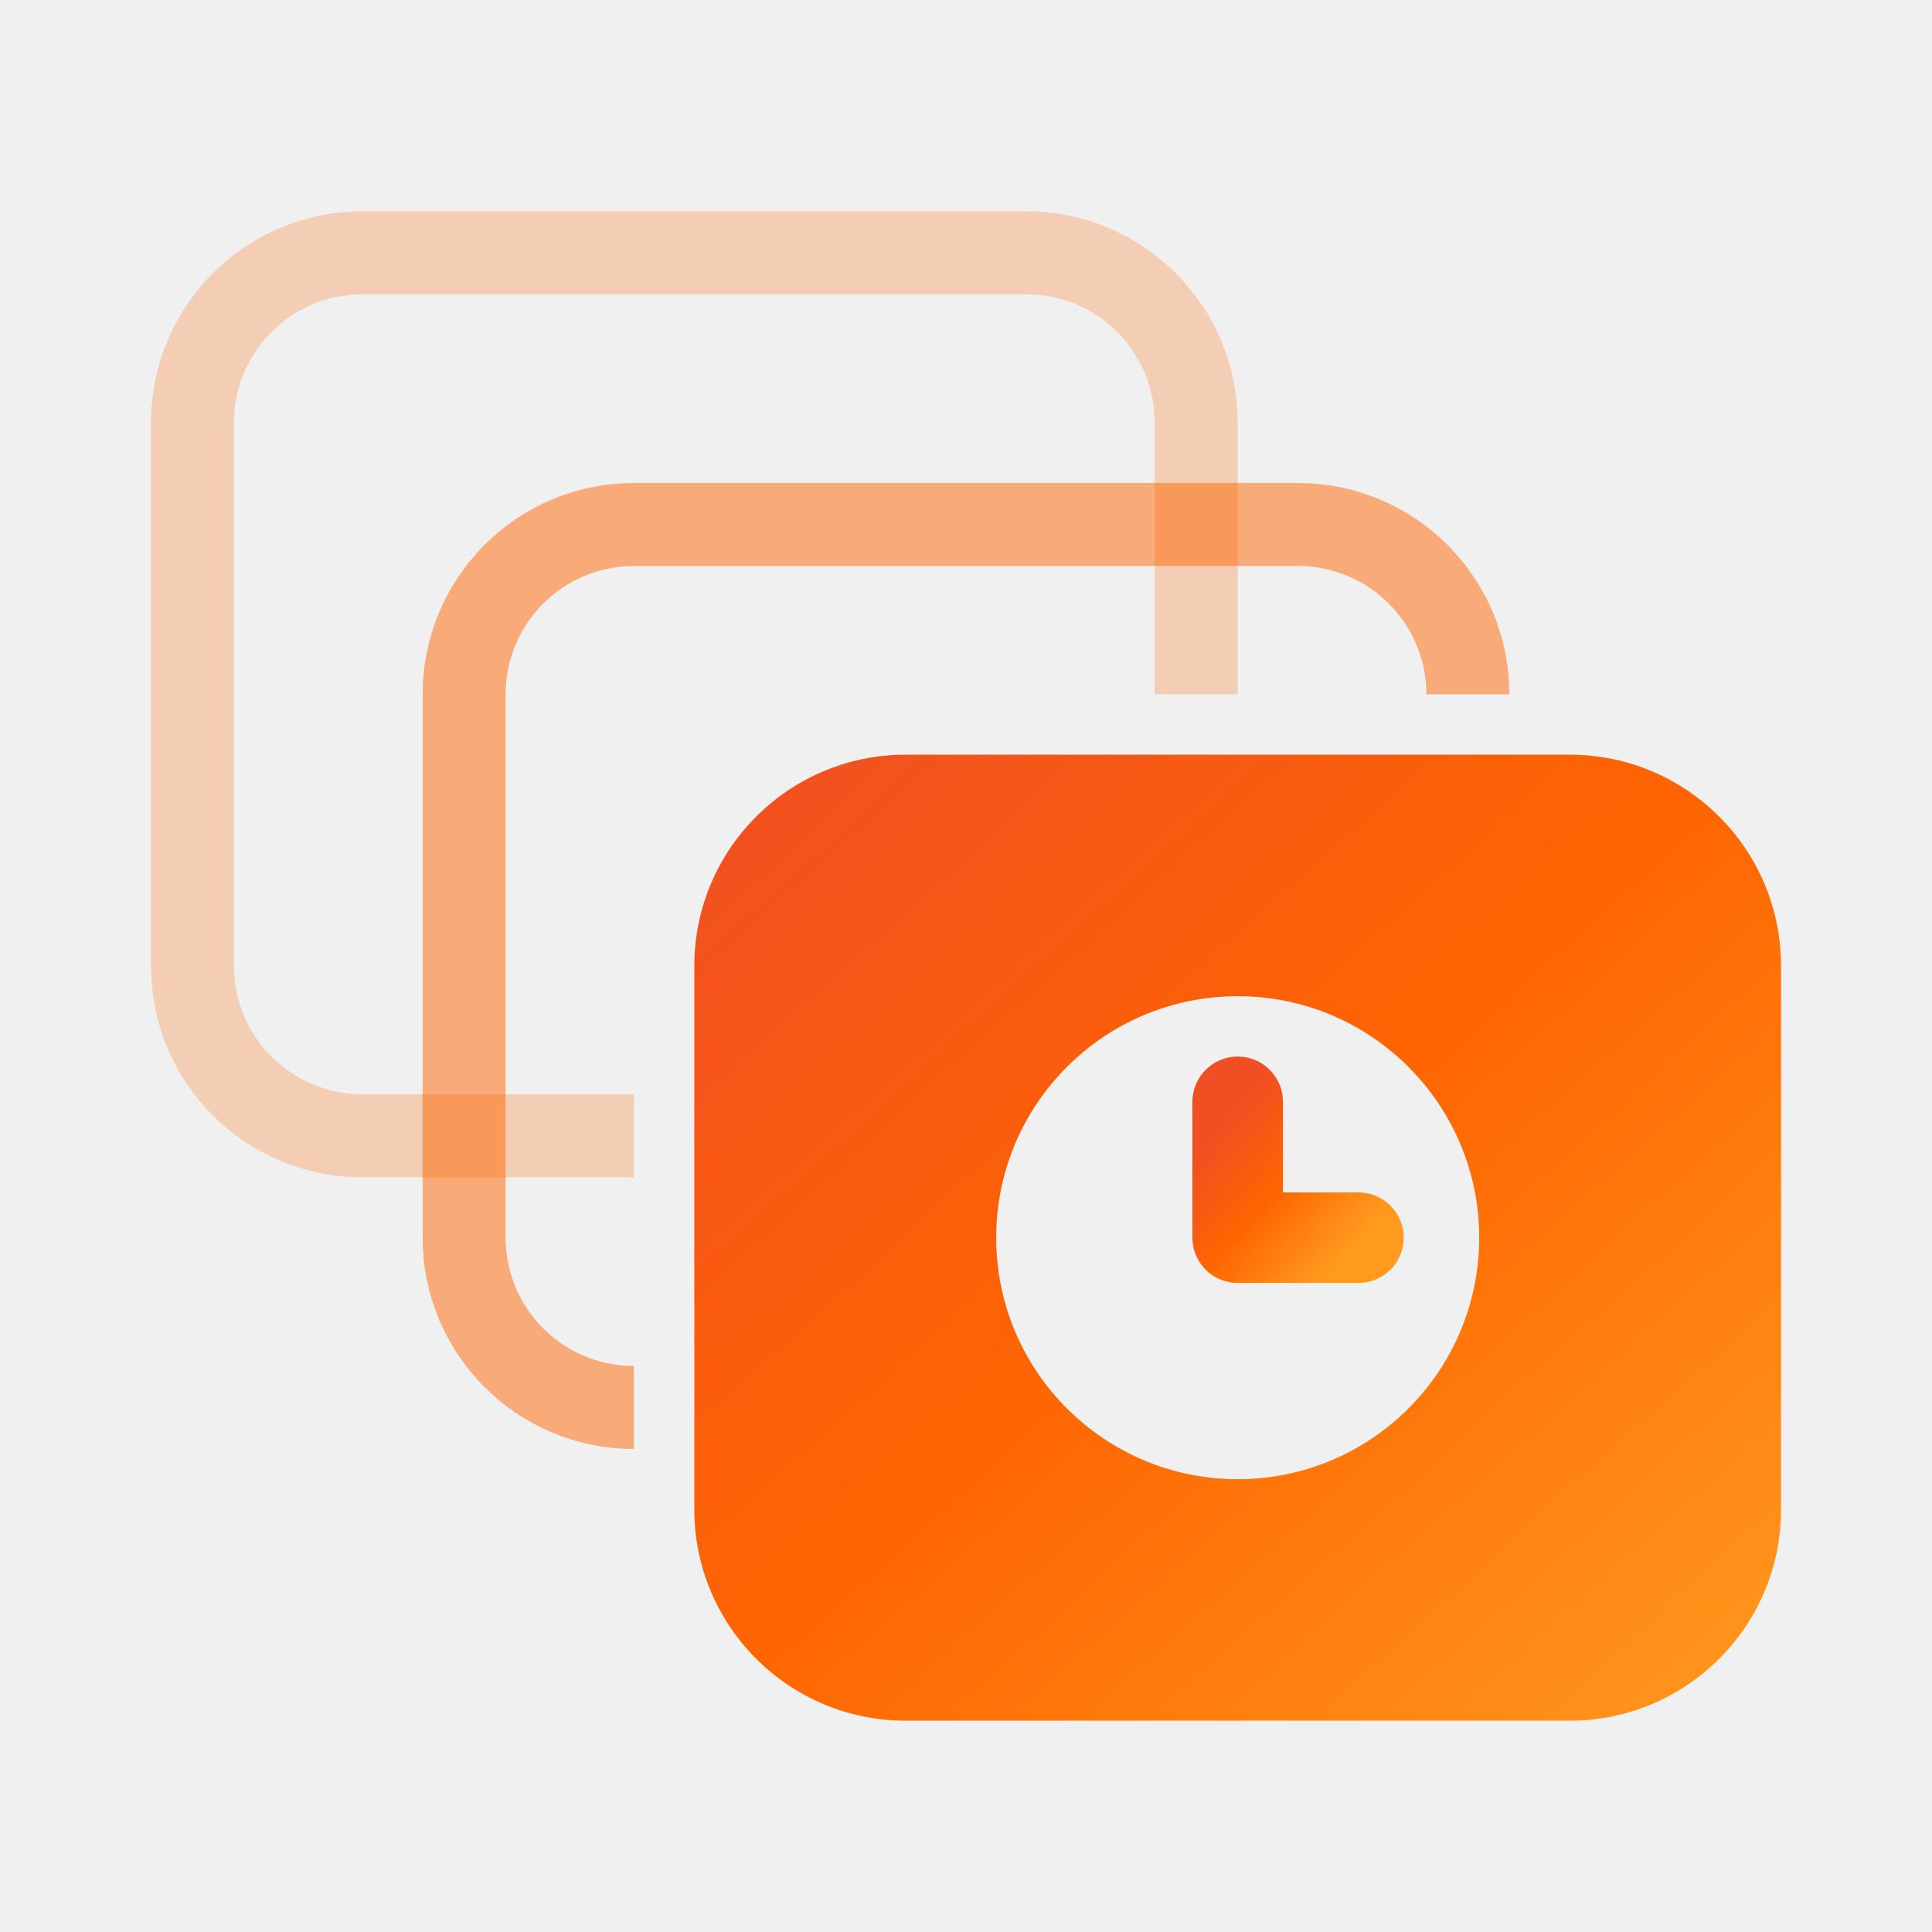
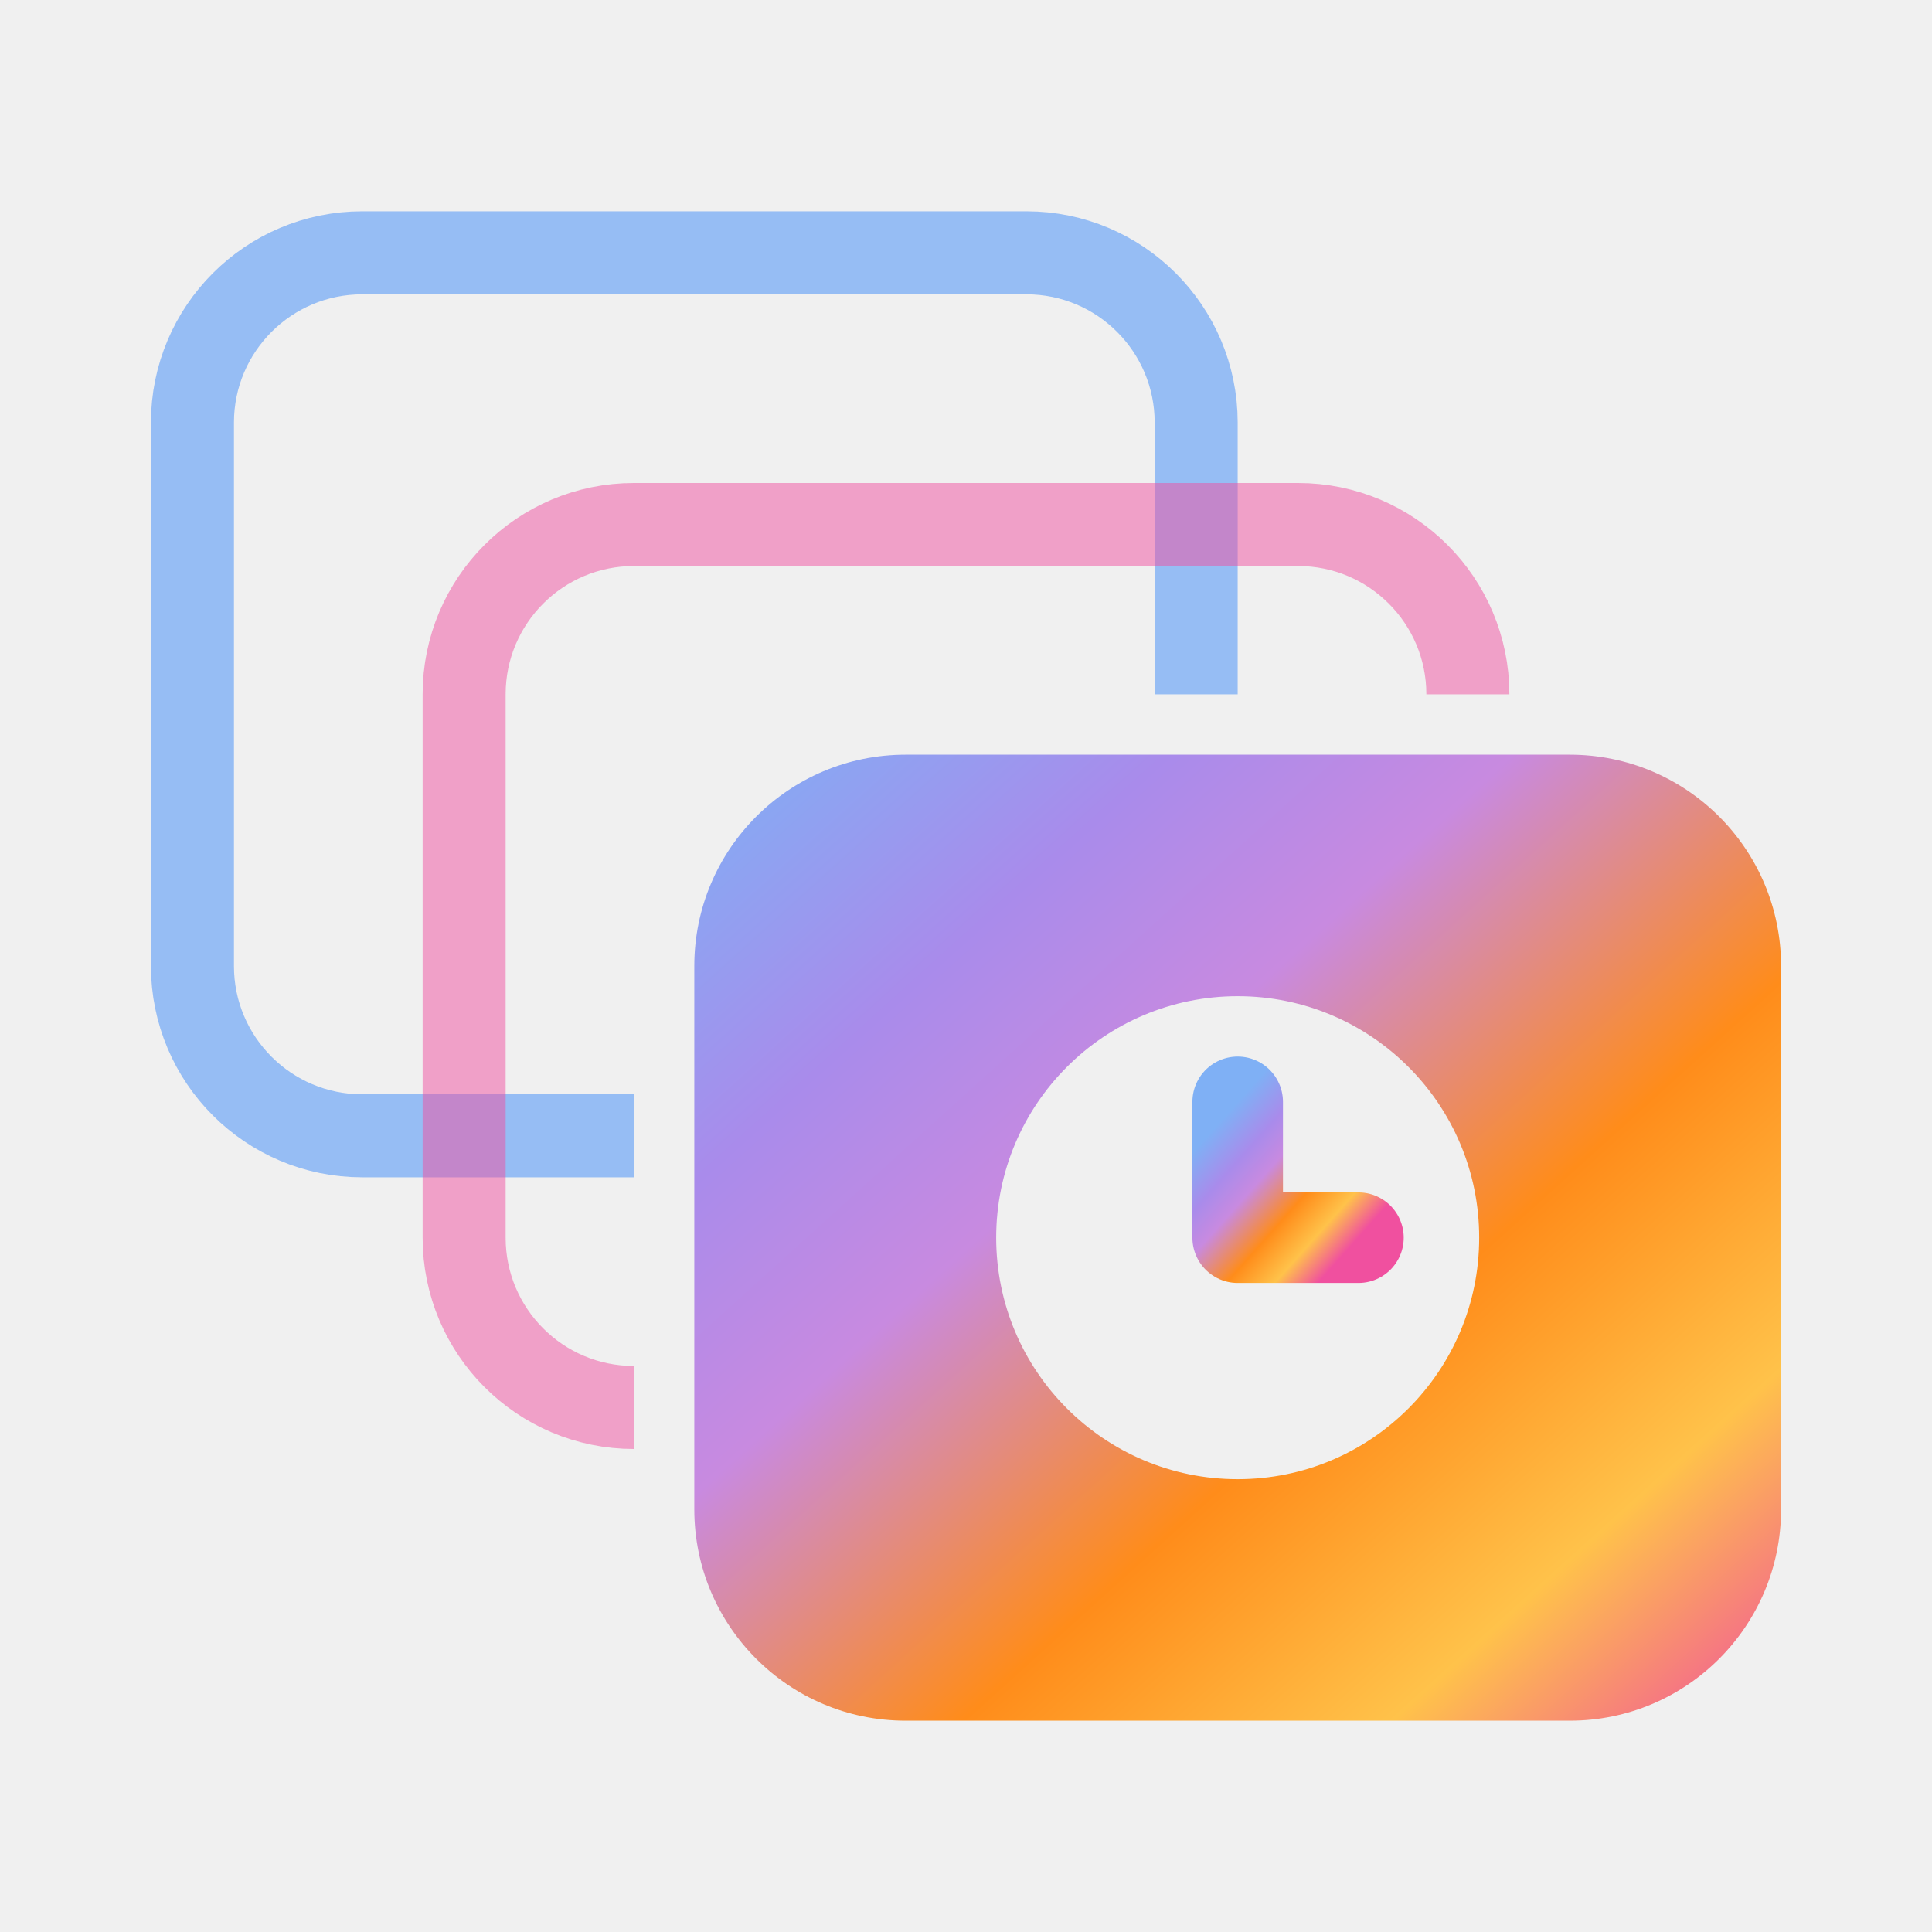
<svg xmlns="http://www.w3.org/2000/svg" viewBox="0 0 128 128" width="128" height="128" role="img" aria-label="screenshot-time-machine" text-rendering="geometricPrecision">
  <defs>
    <linearGradient id="stmMark" x1="0" y1="0" x2="1" y2="1">
-       <stop offset="0" stop-color="#F04E23" />
-       <stop offset="0.5" stop-color="#FF6600" />
-       <stop offset="1" stop-color="#FF9A1F" />
+       <stop offset="0" stop-color="#7FB0F5" />
+       <stop offset="0.22" stop-color="#A98BEB" />
+       <stop offset="0.38" stop-color="#C88AE0" />
+       <stop offset="0.62" stop-color="#FF8C1A" />
+       <stop offset="0.82" stop-color="#FFC24A" />
+       <stop offset="1" stop-color="#F0509F" />
    </linearGradient>
    <mask id="stmBehind">
      <rect x="0" y="0" width="128" height="128" fill="#fff" />
      <rect x="42" y="46" width="80" height="72" rx="18" fill="#000" />
    </mask>
  </defs>
-   <g fill="none" stroke="#FF6600" stroke-width="5.5" mask="url(#stmBehind)">
-     <rect x="12.75" y="16.75" width="66.5" height="58.5" rx="11.25" opacity="0.25" />
-     <rect x="30.75" y="34.75" width="66.5" height="58.5" rx="11.25" opacity="0.5" />
+   <g fill="none" stroke-width="5.5" mask="url(#stmBehind)">
+     <rect x="12.75" y="16.75" width="66.5" height="58.5" rx="11.25" stroke="#7FB0F5" opacity="0.8" />
+     <rect x="30.75" y="34.75" width="66.5" height="58.5" rx="11.25" stroke="#F0509F" opacity="0.5" />
  </g>
  <path fill="url(#stmMark)" fill-rule="evenodd" d="M60 50h44a14 14 0 0 1 14 14v36a14 14 0 0 1-14 14H60a14 14 0 0 1-14-14V64a14 14 0 0 1 14-14zm22 16a16 16 0 1 0 0 32 16 16 0 0 0 0-32z" />
  <path fill="none" stroke="url(#stmMark)" stroke-width="6" stroke-linecap="round" stroke-linejoin="round" d="M82 73v9h8" />
</svg>
